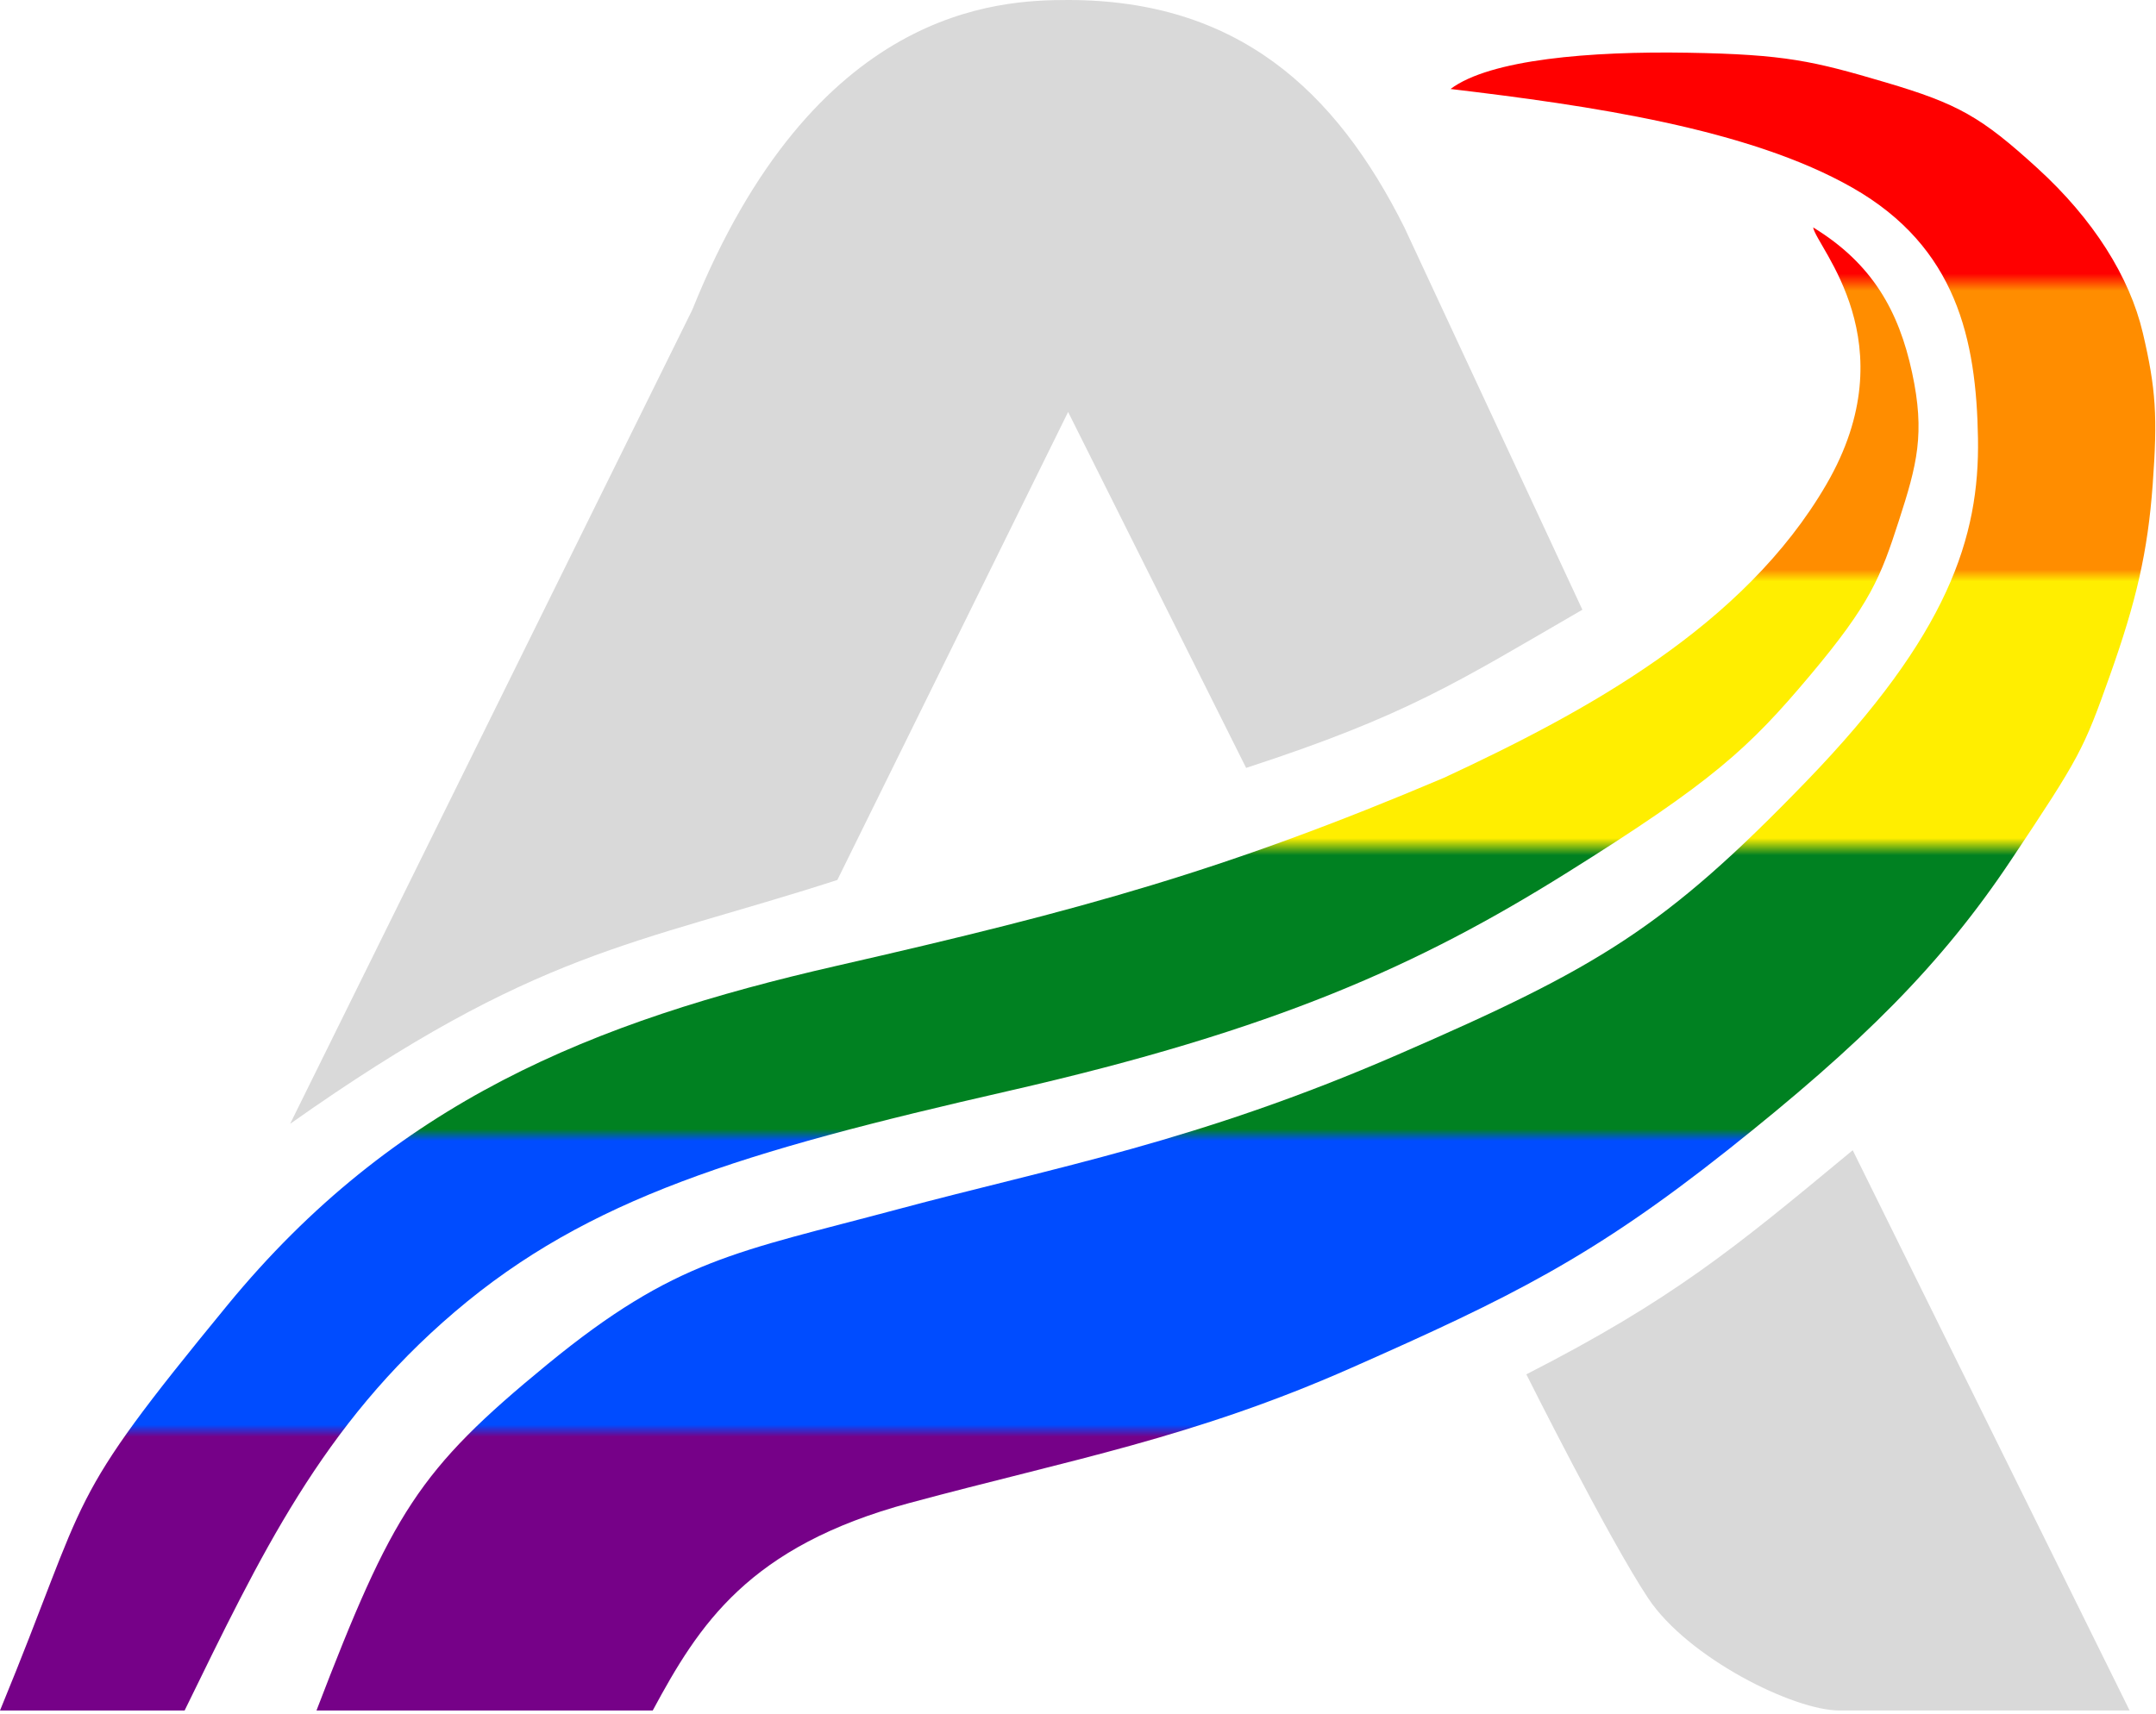
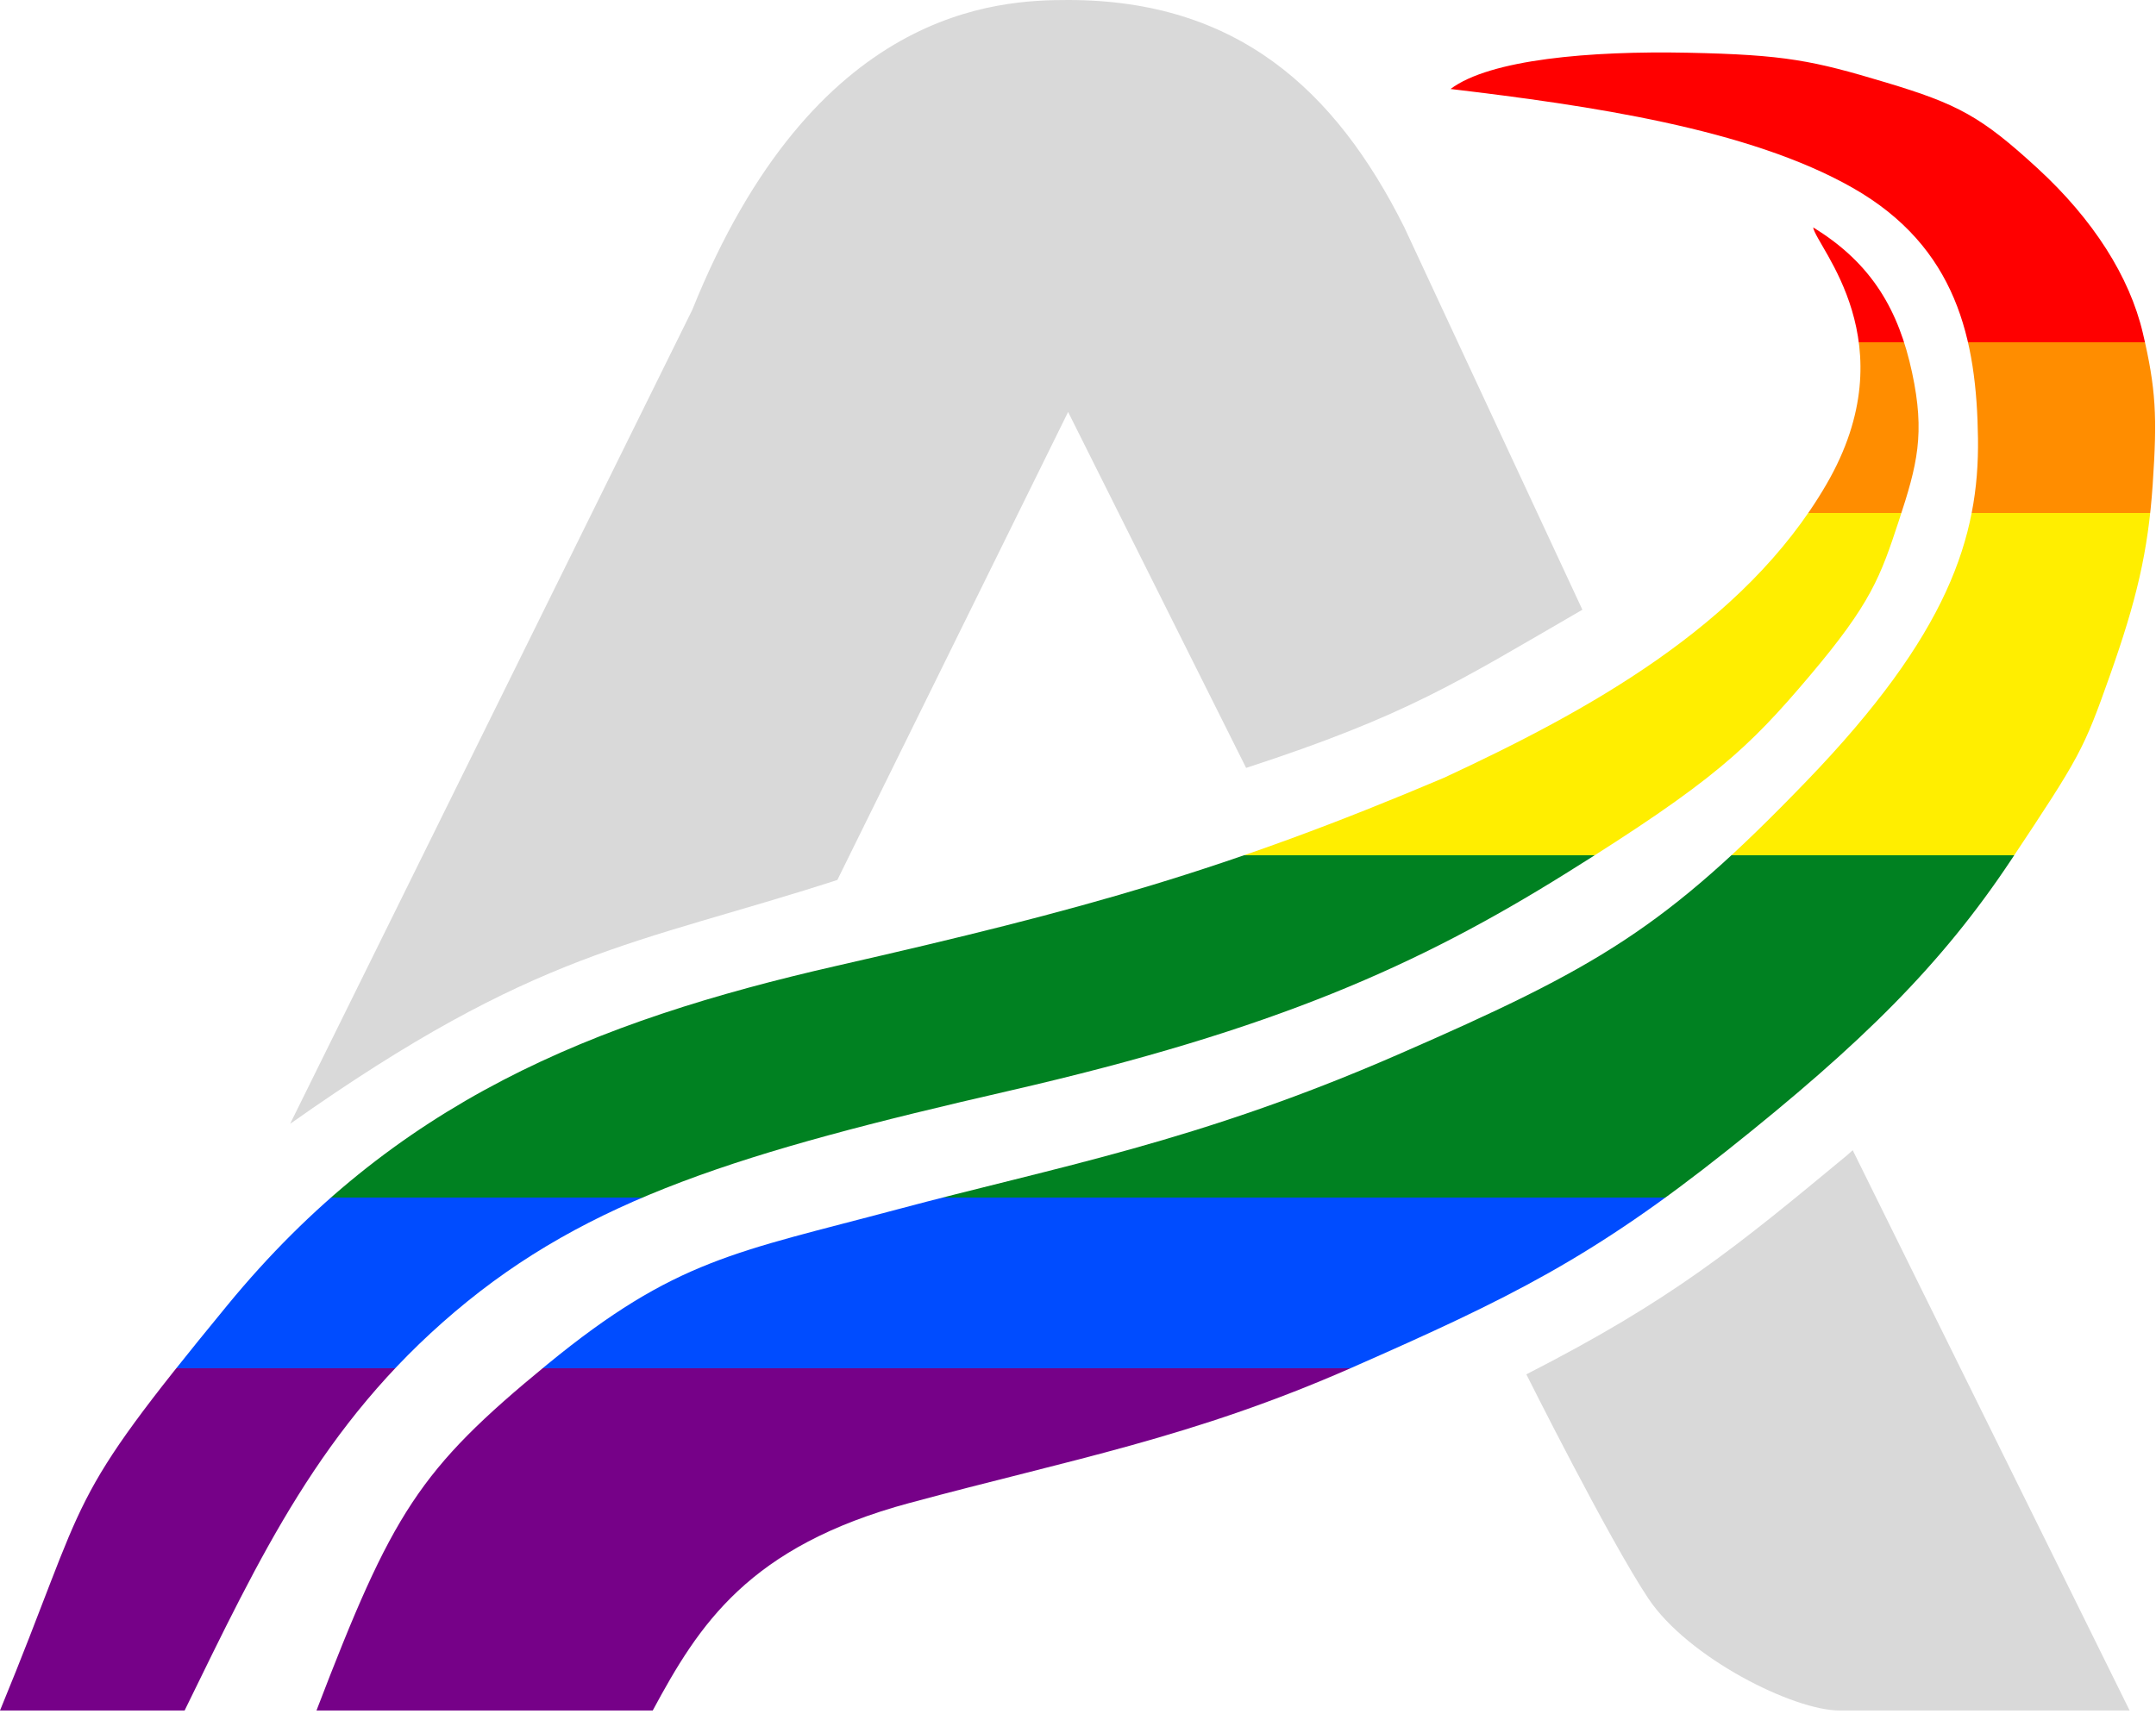
<svg xmlns="http://www.w3.org/2000/svg" width="327" height="260" viewBox="0 0 327 260">
  <path d="M105 47L44 170.5C81.5 144 96 143.5 127 133.5L162 62.5L189 116.5C213.5 108.5 221 103.5 240 92.5L213 34.5C202.5 13.5 187.5 0 162 0C151.5 0 123.5 1 105 47Z" fill="#D9D9D9" />
-   <path d="M0 259.5C14 225.5 9.207 228.803 34.5 198C59.793 167.197 89.745 155.001 127 146.5C164.255 137.999 185.986 132.006 219 118C240.5 108 264.5 95 277 73.5C289.5 52 275.5 37.5 275 34.5C284 40 287.993 47.215 290 56.5C292.007 65.785 290.75 70.499 288 79C285.25 87.501 283.752 91.497 274.5 102.5C265.248 113.503 259.75 118.594 237.5 132.5C215.25 146.406 193.511 156.248 153 165.5C112.489 174.752 89.25 181.75 69 199C48.75 216.25 39.5 236 28 259.5H0Z" fill="url(#paint0_linear_9_2)" />
-   <path d="M48 259.5C59.5 229.5 63.475 223.02 83 207C102.525 190.98 111.735 190.004 136 183.5C160.265 176.996 181.486 173.256 212 160C242.514 146.744 252.492 140.758 274 118.5C295.508 96.242 300.25 81.508 300 66.5C299.75 51.492 296.762 37.507 281 28.5C265.238 19.493 241 16 220 13.5C226 9 241.248 7.75 256 8C270.752 8.25 274.986 9.246 286 12.5C297.014 15.754 300.498 17.748 309 25.5C317.502 33.252 322.997 41.987 325 50.5C327.003 59.013 327.25 63.25 326.5 73.5C325.75 83.75 324 91.25 320 102.5C316 113.75 315.503 114.746 305 130.5C294.497 146.254 282.51 158.242 262 174.5C241.49 190.758 229.05 196.862 205 207.5C180.95 218.138 162.5 221.404 138 228C113.5 234.596 106 246.5 99 259.5H48Z" fill="url(#paint1_linear_9_2)" />
-   <path d="M231.5 208.5C253.606 197.201 263.163 189.281 280.088 175.256L281 174.5L323 259.5H279C272 259.5 256 251.5 250 242.5C244 233.5 231.5 208.5 231.5 208.5Z" fill="#D9D9D9" />
+   <path d="M0 259.5C14 225.5 9.2 228.8 34.5 198C59.8 167.2 89.7 155 127 146.5C164.3 138 186 132 219 118C240.5 108 264.5 95 277 73.5C289.5 52 275.5 37.5 275 34.5C284 40 288 47.2 290 56.5C292 65.8 290.8 70.5 288 79C285.2 87.5 283.8 91.5 274.5 102.5C265.2 113.5 259.8 118.6 237.5 132.5C215.2 146.4 193.5 156.2 153 165.5C112.5 174.8 89.3 181.8 69 199C48.7 216.2 39.5 236 28 259.5H0Z" fill="url(#paint0_linear_9_2)" />
+   <path d="M48 259.5C59.5 229.5 63.5 223 83 207C102.5 191 111.7 190 136 183.5C160.3 177 181.5 173.3 212 160C242.5 146.7 252.5 140.8 274 118.5C295.5 96.2 300.2 81.5 300 66.5C299.8 51.5 296.8 37.5 281 28.5C265.2 19.5 241 16 220 13.5C226 9 241.2 7.7 256 8C270.8 8.3 275 9.2 286 12.5C297 15.8 300.5 17.7 309 25.5C317.5 33.3 323 42 325 50.5C327 59 327.2 63.2 326.5 73.5C325.8 83.8 324 91.2 320 102.5C316 113.8 315.5 114.7 305 130.5C294.5 146.3 282.5 158.2 262 174.5C241.5 190.8 229.1 196.9 205 207.5C180.9 218.1 162.5 221.4 138 228C113.5 234.6 106 246.5 99 259.5H48Z" fill="url(#paint0_linear_9_2)" />
+   <path d="M231.5 208.5C253.6 197.2 263.2 189.3 280.1 175.3L281 174.5L323 259.5H279C272 259.5 256 251.5 250 242.5C244 233.5 231.5 208.5 231.5 208.5Z" fill="#D9D9D9" />
  <defs>
-     <linearGradient id="paint0_linear_9_2" x1="163.445" y1="0" x2="163.445" y2="259.5" gradientUnits="userSpaceOnUse">
+     <linearGradient id="paint0_linear_9_2" x1="163.4" y1="0" x2="163.4" y2="259.5" gradientUnits="userSpaceOnUse">
      <stop stop-color="#FF0000" />
-       <stop offset="0.16" stop-color="#FF0000" />
-       <stop offset="0.17" stop-color="#FF8D00" />
-       <stop offset="0.333" stop-color="#FF8D00" />
-       <stop offset="0.34" stop-color="#FFEE00" />
-       <stop offset="0.49" stop-color="#FFEE00" />
+       <stop offset="0.2" stop-color="#FF0000" />
+       <stop offset="0.2" stop-color="#FF8D00" />
+       <stop offset="0.3" stop-color="#FF8D00" />
+       <stop offset="0.3" stop-color="#FFEE00" />
+       <stop offset="0.5" stop-color="#FFEE00" />
      <stop offset="0.5" stop-color="#008121" />
-       <stop offset="0.66" stop-color="#008121" />
-       <stop offset="0.667" stop-color="#004CFF" />
-       <stop offset="0.833" stop-color="#004CFF" />
-       <stop offset="0.84" stop-color="#760188" />
-       <stop offset="1" stop-color="#760188" />
-     </linearGradient>
-     <linearGradient id="paint1_linear_9_2" x1="163.445" y1="0" x2="163.445" y2="259.5" gradientUnits="userSpaceOnUse">
-       <stop stop-color="#FF0000" />
-       <stop offset="0.16" stop-color="#FF0000" />
-       <stop offset="0.17" stop-color="#FF8D00" />
-       <stop offset="0.333" stop-color="#FF8D00" />
-       <stop offset="0.34" stop-color="#FFEE00" />
-       <stop offset="0.49" stop-color="#FFEE00" />
-       <stop offset="0.5" stop-color="#008121" />
-       <stop offset="0.66" stop-color="#008121" />
-       <stop offset="0.667" stop-color="#004CFF" />
-       <stop offset="0.833" stop-color="#004CFF" />
-       <stop offset="0.84" stop-color="#760188" />
+       <stop offset="0.7" stop-color="#008121" />
+       <stop offset="0.7" stop-color="#004CFF" />
+       <stop offset="0.8" stop-color="#004CFF" />
+       <stop offset="0.8" stop-color="#760188" />
      <stop offset="1" stop-color="#760188" />
    </linearGradient>
  </defs>
</svg>
